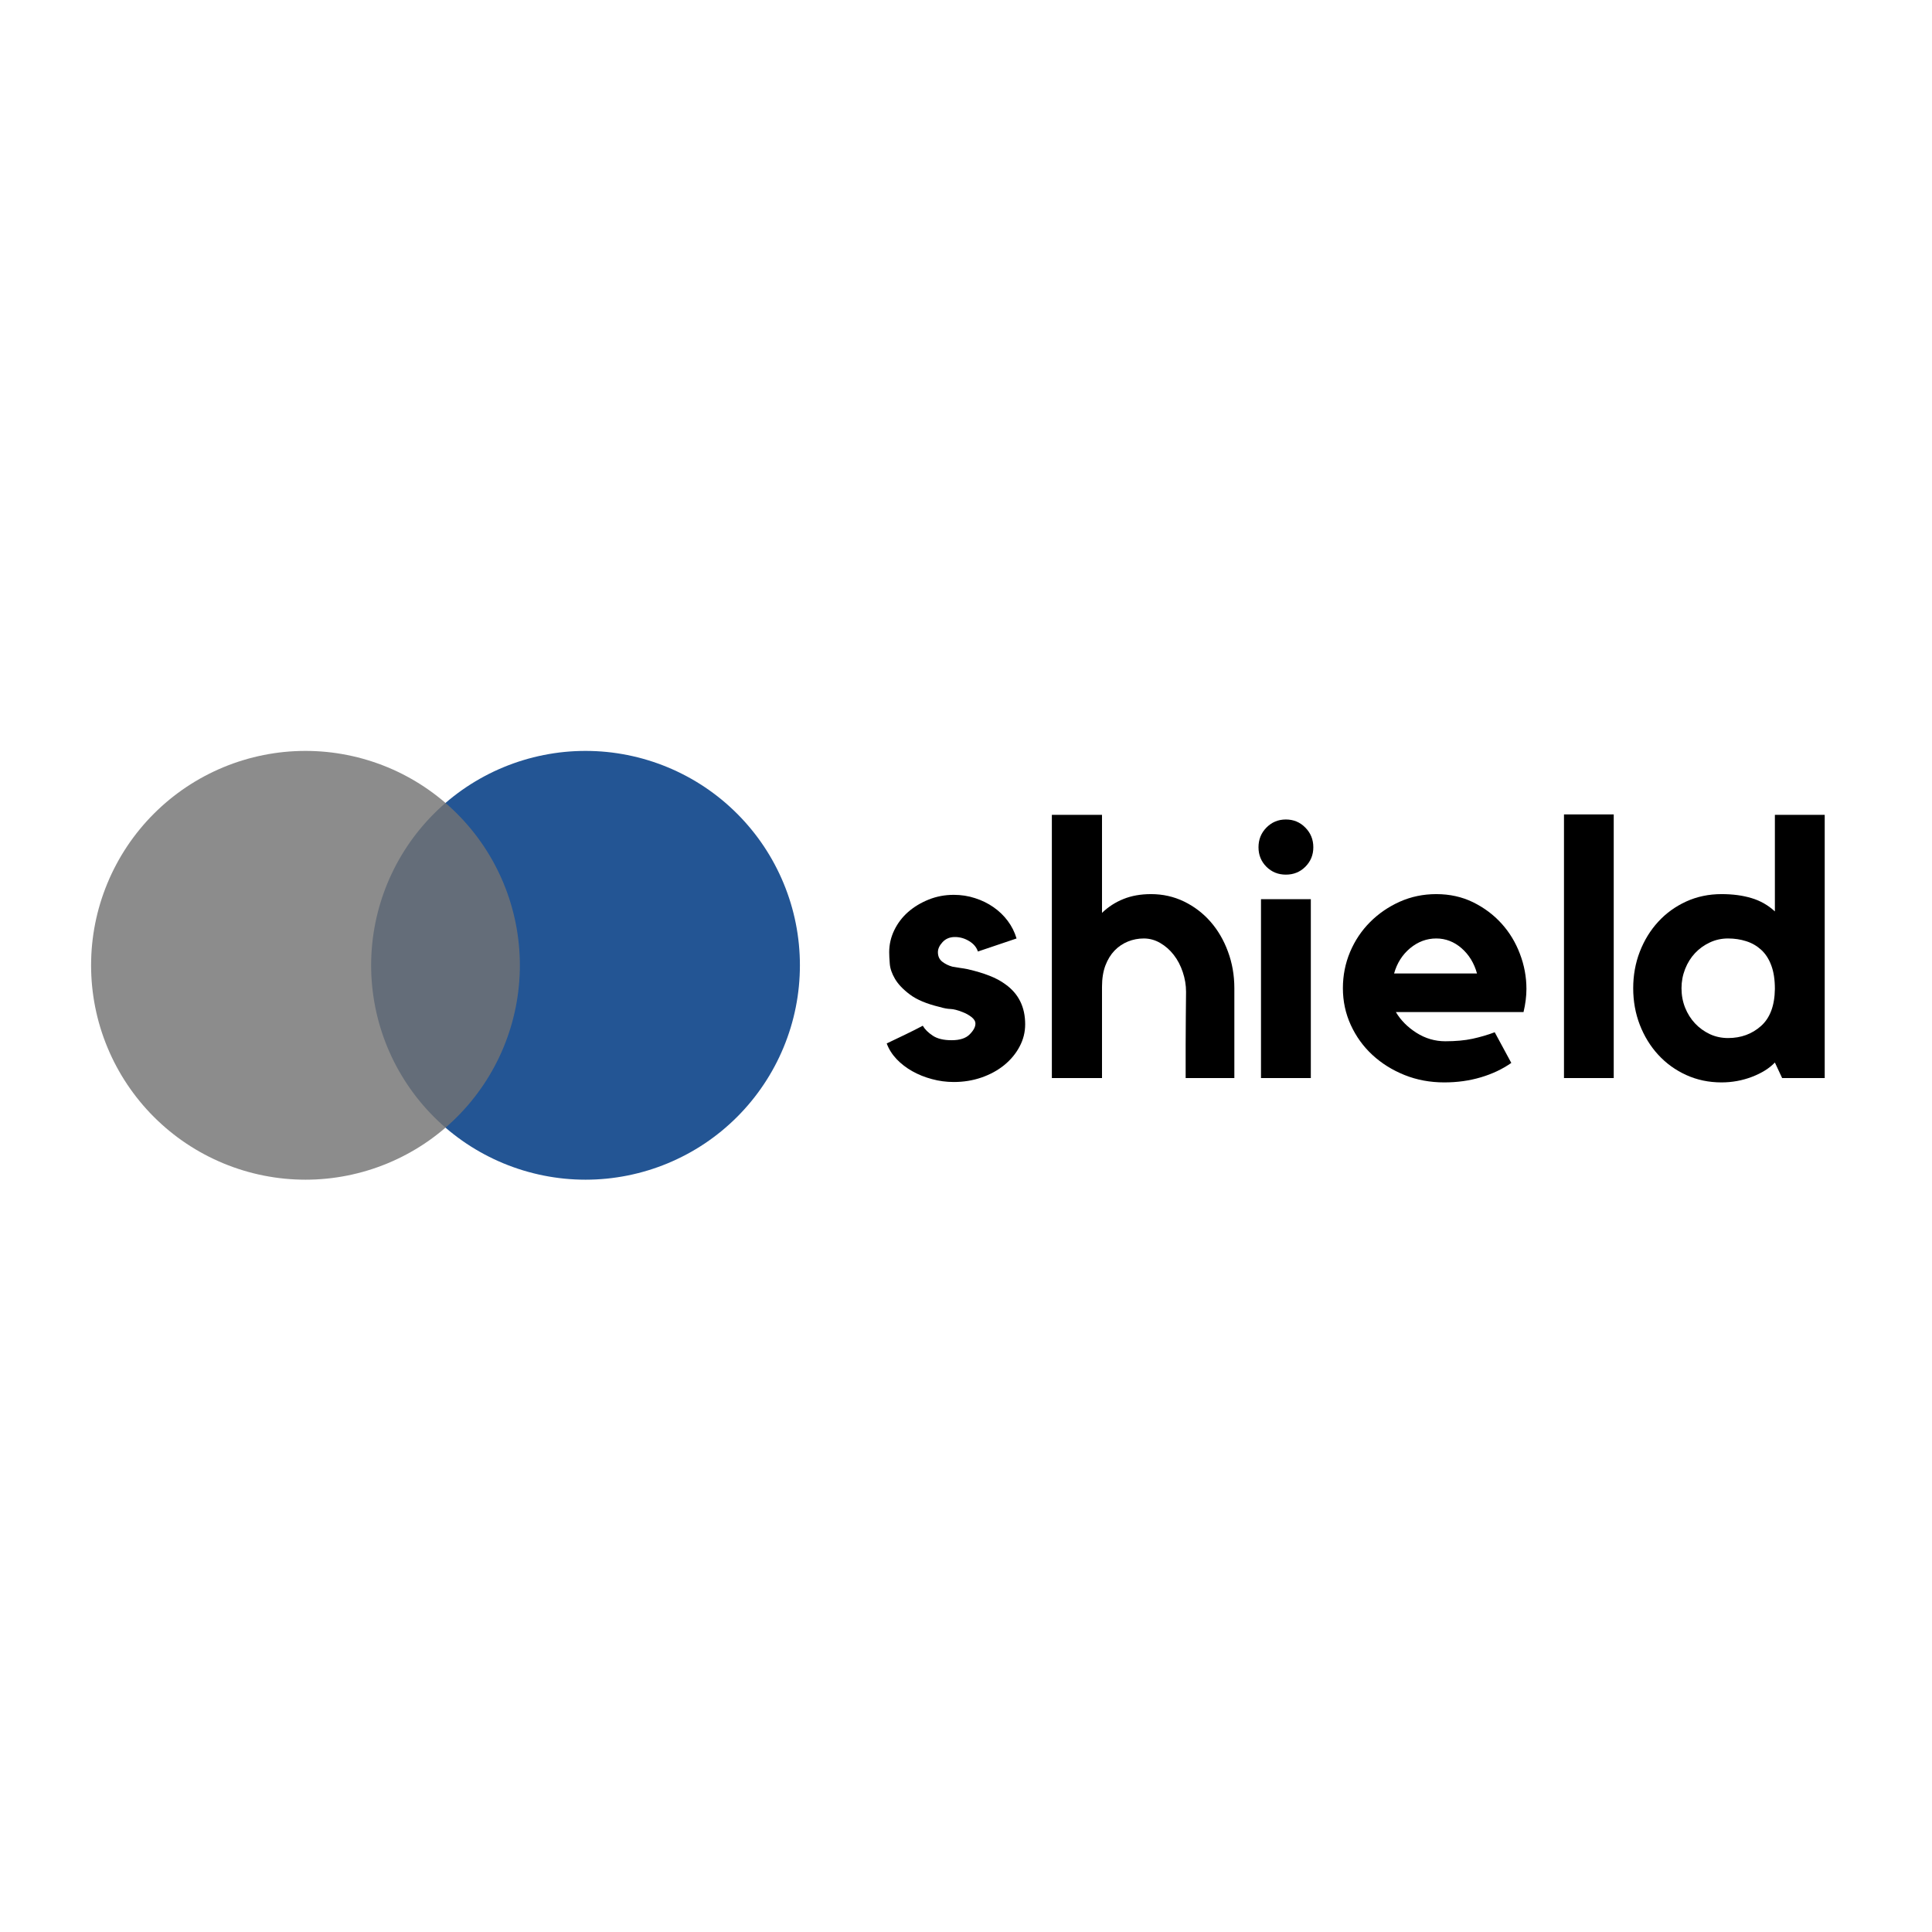
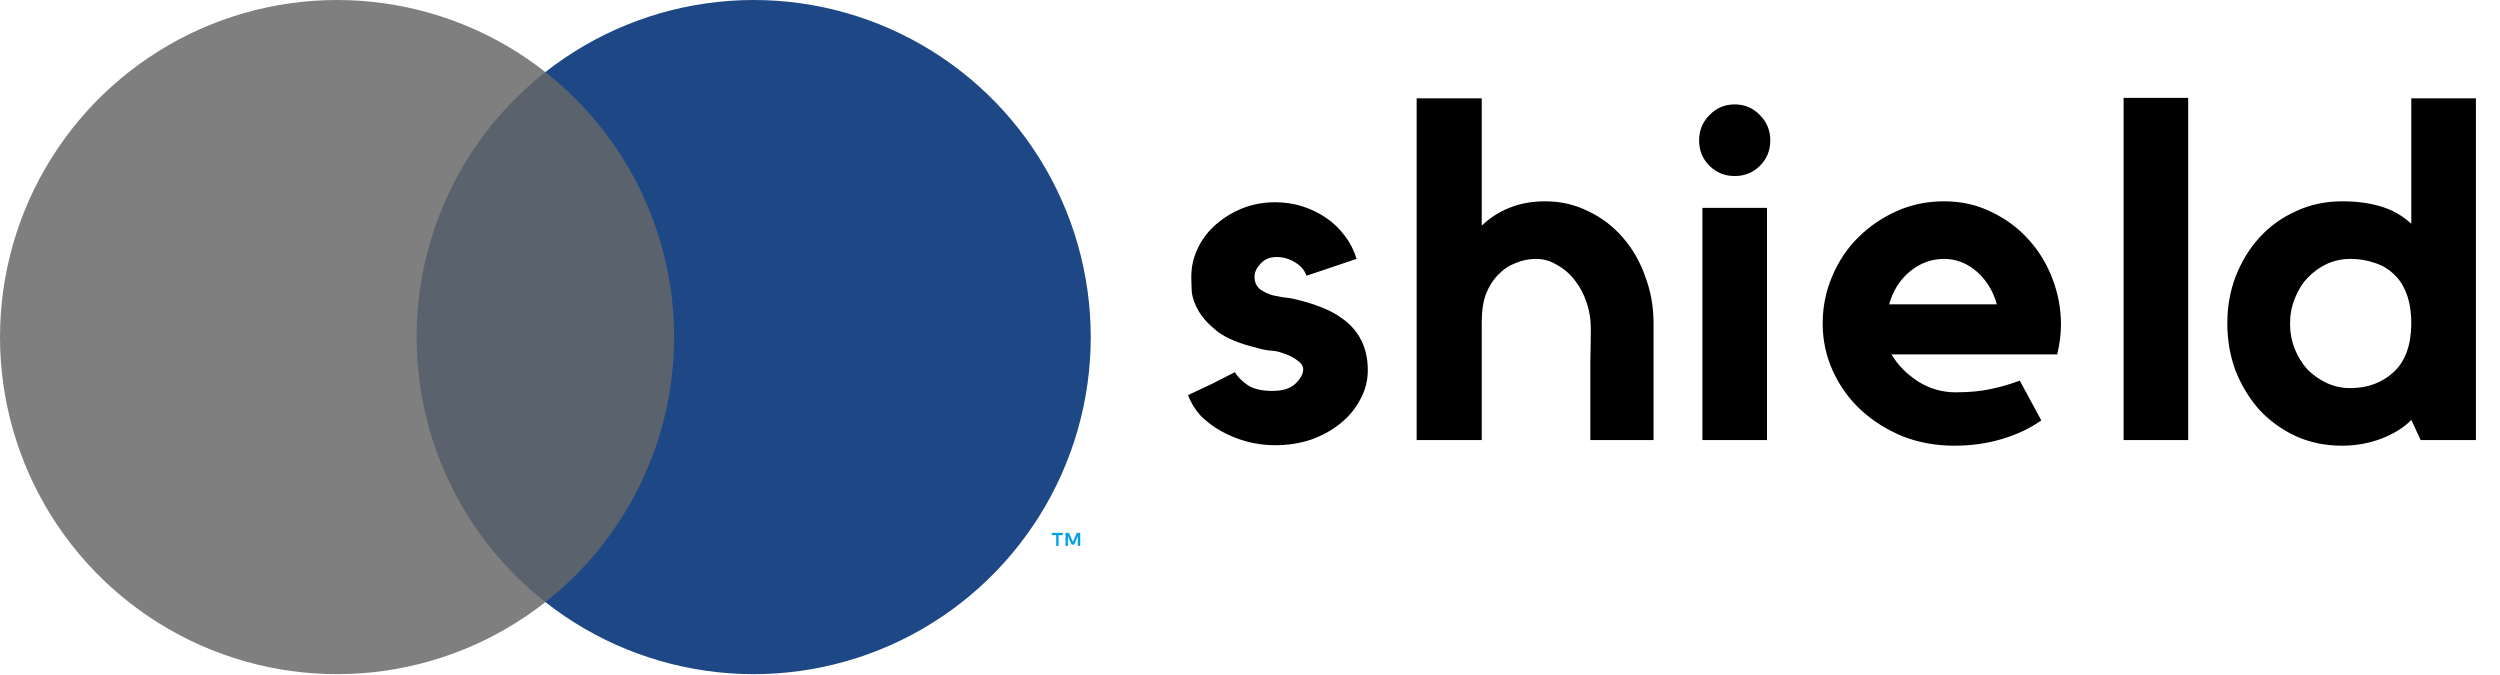
- <svg xmlns="http://www.w3.org/2000/svg" xmlns:xlink="http://www.w3.org/1999/xlink" width="375pt" height="375pt" viewBox="0 0 375 375" version="1.2">
-   <defs>
-     <g>
-       <symbol overflow="visible" id="glyph0-0">
-         <path style="stroke:none;" d="" />
-       </symbol>
-       <symbol overflow="visible" id="glyph0-1">
-         <path style="stroke:none;" d="M 25.203 -18.203 C 27.766 -16.379 29.047 -13.789 29.047 -10.438 C 29.047 -8.895 28.68 -7.445 27.953 -6.094 C 27.234 -4.738 26.242 -3.547 24.984 -2.516 C 23.723 -1.492 22.254 -0.691 20.578 -0.109 C 18.898 0.473 17.102 0.766 15.188 0.766 C 13.738 0.766 12.328 0.578 10.953 0.203 C 9.578 -0.16 8.305 -0.672 7.141 -1.328 C 5.973 -1.984 4.957 -2.766 4.094 -3.672 C 3.227 -4.586 2.586 -5.602 2.172 -6.719 C 3.242 -7.227 4.43 -7.797 5.734 -8.422 C 7.047 -9.055 8.191 -9.633 9.172 -10.156 C 9.586 -9.445 10.238 -8.801 11.125 -8.219 C 12.008 -7.633 13.223 -7.344 14.766 -7.344 C 16.359 -7.344 17.523 -7.719 18.266 -8.469 C 19.016 -9.219 19.391 -9.914 19.391 -10.562 C 19.391 -11.031 19.129 -11.461 18.609 -11.859 C 18.098 -12.254 17.52 -12.57 16.875 -12.812 C 15.938 -13.188 15.164 -13.383 14.562 -13.406 C 13.957 -13.426 13.254 -13.555 12.453 -13.797 C 9.941 -14.398 8.02 -15.203 6.688 -16.203 C 5.352 -17.203 4.383 -18.219 3.781 -19.25 C 3.176 -20.281 2.836 -21.258 2.766 -22.188 C 2.691 -23.125 2.656 -23.875 2.656 -24.438 C 2.656 -25.926 2.984 -27.348 3.641 -28.703 C 4.297 -30.055 5.191 -31.234 6.328 -32.234 C 7.473 -33.234 8.801 -34.035 10.312 -34.641 C 11.832 -35.254 13.457 -35.562 15.188 -35.562 C 16.633 -35.562 18.008 -35.348 19.312 -34.922 C 20.625 -34.504 21.816 -33.922 22.891 -33.172 C 23.961 -32.43 24.883 -31.547 25.656 -30.516 C 26.426 -29.492 27 -28.352 27.375 -27.094 L 19.875 -24.562 C 19.594 -25.406 19.02 -26.082 18.156 -26.594 C 17.301 -27.113 16.383 -27.375 15.406 -27.375 C 14.426 -27.375 13.629 -27.047 13.016 -26.391 C 12.41 -25.734 12.109 -25.082 12.109 -24.438 C 12.109 -23.633 12.398 -23.008 12.984 -22.562 C 13.566 -22.125 14.207 -21.812 14.906 -21.625 C 15.426 -21.531 15.93 -21.445 16.422 -21.375 C 16.91 -21.312 17.383 -21.234 17.844 -21.141 C 19.477 -20.766 20.891 -20.344 22.078 -19.875 C 23.273 -19.414 24.316 -18.859 25.203 -18.203 Z M 25.203 -18.203 " />
-       </symbol>
-       <symbol overflow="visible" id="glyph0-2">
-         <path style="stroke:none;" d="M 22.469 -35.703 C 24.758 -35.703 26.895 -35.223 28.875 -34.266 C 30.852 -33.305 32.566 -32 34.016 -30.344 C 35.461 -28.688 36.594 -26.75 37.406 -24.531 C 38.227 -22.312 38.641 -19.945 38.641 -17.438 L 38.641 0 L 29.188 0 L 29.188 -6.375 C 29.188 -8.145 29.195 -9.973 29.219 -11.859 C 29.25 -13.754 29.266 -15.379 29.266 -16.734 C 29.266 -18.035 29.051 -19.316 28.625 -20.578 C 28.207 -21.836 27.625 -22.945 26.875 -23.906 C 26.133 -24.863 25.258 -25.633 24.25 -26.219 C 23.25 -26.801 22.188 -27.094 21.062 -27.094 C 19.988 -27.094 18.961 -26.895 17.984 -26.5 C 17.004 -26.102 16.141 -25.52 15.391 -24.75 C 14.648 -23.977 14.055 -23.008 13.609 -21.844 C 13.172 -20.676 12.953 -19.297 12.953 -17.703 L 12.953 0 L 3.219 0 L 3.219 -51.094 L 12.953 -51.094 L 12.953 -32.062 C 14.16 -33.227 15.547 -34.125 17.109 -34.75 C 18.672 -35.383 20.457 -35.703 22.469 -35.703 Z M 22.469 -35.703 " />
-       </symbol>
-       <symbol overflow="visible" id="glyph0-3">
-         <path style="stroke:none;" d="M 13.656 0 L 3.984 0 L 3.984 -34.719 L 13.656 -34.719 Z M 8.812 -39.484 C 7.32 -39.484 6.062 -39.992 5.031 -41.016 C 4.008 -42.047 3.5 -43.305 3.5 -44.797 C 3.5 -46.297 4.008 -47.566 5.031 -48.609 C 6.062 -49.66 7.32 -50.188 8.812 -50.188 C 10.312 -50.188 11.57 -49.66 12.594 -48.609 C 13.625 -47.566 14.141 -46.297 14.141 -44.797 C 14.141 -43.305 13.625 -42.047 12.594 -41.016 C 11.57 -39.992 10.312 -39.484 8.812 -39.484 Z M 8.812 -39.484 " />
-       </symbol>
-       <symbol overflow="visible" id="glyph0-4">
-         <path style="stroke:none;" d="M 20.297 -35.703 C 22.91 -35.703 25.289 -35.176 27.438 -34.125 C 29.582 -33.07 31.426 -31.691 32.969 -29.984 C 34.508 -28.285 35.695 -26.328 36.531 -24.109 C 37.375 -21.898 37.797 -19.629 37.797 -17.297 C 37.797 -15.891 37.609 -14.395 37.234 -12.812 L 12.453 -12.812 C 13.391 -11.227 14.723 -9.883 16.453 -8.781 C 18.18 -7.688 20.047 -7.141 22.047 -7.141 C 24.055 -7.141 25.816 -7.301 27.328 -7.625 C 28.848 -7.957 30.285 -8.379 31.641 -8.891 L 34.859 -2.938 C 33.129 -1.727 31.156 -0.797 28.938 -0.141 C 26.727 0.516 24.363 0.844 21.844 0.844 C 19.082 0.844 16.508 0.363 14.125 -0.594 C 11.75 -1.551 9.676 -2.848 7.906 -4.484 C 6.133 -6.117 4.734 -8.055 3.703 -10.297 C 2.68 -12.535 2.172 -14.914 2.172 -17.438 C 2.172 -19.906 2.633 -22.25 3.562 -24.469 C 4.5 -26.688 5.797 -28.625 7.453 -30.281 C 9.109 -31.938 11.031 -33.254 13.219 -34.234 C 15.414 -35.211 17.773 -35.703 20.297 -35.703 Z M 28.203 -20.297 C 27.648 -22.305 26.648 -23.941 25.203 -25.203 C 23.754 -26.461 22.117 -27.094 20.297 -27.094 C 18.43 -27.094 16.738 -26.461 15.219 -25.203 C 13.707 -23.941 12.672 -22.305 12.109 -20.297 Z M 28.203 -20.297 " />
-       </symbol>
-       <symbol overflow="visible" id="glyph0-5">
-         <path style="stroke:none;" d="M 3.438 -51.172 L 13.094 -51.172 L 13.094 0 L 3.438 0 Z M 3.438 -51.172 " />
-       </symbol>
-       <symbol overflow="visible" id="glyph0-6">
-         <path style="stroke:none;" d="M 38.156 -51.094 L 38.156 0 L 29.891 0 L 28.484 -3.016 C 27.41 -1.891 25.926 -0.961 24.031 -0.234 C 22.145 0.484 20.176 0.844 18.125 0.844 C 15.656 0.844 13.367 0.363 11.266 -0.594 C 9.172 -1.551 7.363 -2.859 5.844 -4.516 C 4.32 -6.172 3.129 -8.109 2.266 -10.328 C 1.41 -12.547 0.984 -14.914 0.984 -17.438 C 0.984 -19.945 1.41 -22.312 2.266 -24.531 C 3.129 -26.75 4.32 -28.688 5.844 -30.344 C 7.363 -32 9.172 -33.305 11.266 -34.266 C 13.367 -35.223 15.656 -35.703 18.125 -35.703 C 20.32 -35.703 22.27 -35.441 23.969 -34.922 C 25.676 -34.41 27.18 -33.551 28.484 -32.344 L 28.484 -51.094 Z M 28.484 -17.297 C 28.484 -19.109 28.25 -20.633 27.781 -21.875 C 27.32 -23.113 26.672 -24.117 25.828 -24.891 C 24.984 -25.66 24.016 -26.219 22.922 -26.562 C 21.828 -26.914 20.648 -27.094 19.391 -27.094 C 18.129 -27.094 16.945 -26.832 15.844 -26.312 C 14.75 -25.801 13.797 -25.113 12.984 -24.25 C 12.172 -23.383 11.531 -22.359 11.062 -21.172 C 10.594 -19.984 10.359 -18.738 10.359 -17.438 C 10.359 -16.082 10.594 -14.82 11.062 -13.656 C 11.531 -12.488 12.172 -11.473 12.984 -10.609 C 13.797 -9.742 14.75 -9.051 15.844 -8.531 C 16.945 -8.02 18.129 -7.766 19.391 -7.766 C 21.91 -7.766 24.047 -8.547 25.797 -10.109 C 27.547 -11.672 28.441 -14.066 28.484 -17.297 Z M 28.484 -17.297 " />
-       </symbol>
-     </g>
-     <filter id="alpha" filterUnits="objectBoundingBox" x="0%" y="0%" width="100%" height="100%">
-       <feColorMatrix type="matrix" in="SourceGraphic" values="0 0 0 0 1 0 0 0 0 1 0 0 0 0 1 0 0 0 1 0" />
-     </filter>
-     <mask id="mask0">
-       <g filter="url(#alpha)">
-         <rect x="0" y="0" width="375" height="375" style="fill:rgb(0%,0%,0%);fill-opacity:0.82;stroke:none;" />
-       </g>
-     </mask>
-     <clipPath id="clip2">
-       <path d="M 0.52 0.68 L 84 0.68 L 84 84 L 0.52 84 Z M 0.52 0.68 " />
-     </clipPath>
-     <clipPath id="clip1">
-       <rect x="0" y="0" width="85" height="85" />
-     </clipPath>
-     <g id="surface5" clip-path="url(#clip1)">
-       <g clip-path="url(#clip2)" clip-rule="nonzero">
-         <path style=" stroke:none;fill-rule:nonzero;fill:rgb(45.099%,45.099%,45.099%);fill-opacity:1;" d="M 42.293 0.75 C 40.93 0.75 39.57 0.816 38.211 0.949 C 36.855 1.082 35.508 1.285 34.172 1.551 C 32.836 1.816 31.516 2.145 30.211 2.543 C 28.906 2.938 27.625 3.395 26.367 3.918 C 25.109 4.438 23.879 5.02 22.676 5.664 C 21.473 6.305 20.305 7.008 19.172 7.762 C 18.039 8.52 16.945 9.332 15.891 10.195 C 14.84 11.059 13.832 11.973 12.867 12.938 C 11.902 13.902 10.988 14.91 10.125 15.965 C 9.258 17.016 8.449 18.109 7.691 19.242 C 6.934 20.379 6.234 21.543 5.594 22.746 C 4.949 23.949 4.367 25.18 3.848 26.438 C 3.324 27.699 2.867 28.98 2.469 30.285 C 2.074 31.586 1.742 32.906 1.477 34.246 C 1.211 35.582 1.012 36.93 0.879 38.285 C 0.746 39.641 0.68 41 0.68 42.363 C 0.68 43.727 0.746 45.086 0.879 46.441 C 1.012 47.797 1.211 49.145 1.477 50.48 C 1.742 51.816 2.074 53.137 2.469 54.441 C 2.867 55.746 3.324 57.027 3.848 58.289 C 4.367 59.547 4.949 60.777 5.594 61.98 C 6.234 63.18 6.934 64.348 7.691 65.48 C 8.449 66.613 9.258 67.707 10.125 68.762 C 10.988 69.816 11.902 70.824 12.867 71.789 C 13.832 72.75 14.84 73.664 15.891 74.531 C 16.945 75.395 18.039 76.207 19.172 76.965 C 20.305 77.719 21.473 78.422 22.676 79.062 C 23.879 79.703 25.109 80.285 26.367 80.809 C 27.625 81.328 28.906 81.789 30.211 82.184 C 31.516 82.578 32.836 82.91 34.172 83.176 C 35.508 83.441 36.855 83.641 38.211 83.777 C 39.57 83.91 40.93 83.977 42.293 83.977 C 43.652 83.977 45.016 83.91 46.371 83.777 C 47.727 83.641 49.074 83.441 50.41 83.176 C 51.746 82.91 53.066 82.578 54.371 82.184 C 55.676 81.789 56.957 81.328 58.215 80.809 C 59.477 80.285 60.707 79.703 61.906 79.062 C 63.109 78.422 64.277 77.719 65.41 76.965 C 66.543 76.207 67.637 75.395 68.691 74.531 C 69.742 73.664 70.754 72.75 71.715 71.789 C 72.68 70.824 73.594 69.816 74.457 68.762 C 75.324 67.707 76.133 66.613 76.891 65.48 C 77.648 64.348 78.348 63.18 78.992 61.98 C 79.633 60.777 80.215 59.547 80.738 58.289 C 81.258 57.027 81.719 55.746 82.113 54.441 C 82.508 53.137 82.84 51.816 83.105 50.48 C 83.371 49.145 83.57 47.797 83.703 46.441 C 83.836 45.086 83.906 43.727 83.906 42.363 C 83.906 41 83.836 39.641 83.703 38.285 C 83.57 36.93 83.371 35.582 83.105 34.246 C 82.84 32.906 82.508 31.586 82.113 30.285 C 81.719 28.98 81.258 27.699 80.738 26.438 C 80.215 25.18 79.633 23.949 78.992 22.746 C 78.348 21.543 77.648 20.379 76.891 19.242 C 76.133 18.109 75.324 17.016 74.457 15.965 C 73.594 14.91 72.68 13.902 71.715 12.938 C 70.754 11.973 69.742 11.059 68.691 10.195 C 67.637 9.332 66.543 8.52 65.41 7.762 C 64.277 7.008 63.109 6.305 61.906 5.664 C 60.707 5.02 59.477 4.438 58.215 3.918 C 56.957 3.395 55.676 2.938 54.371 2.543 C 53.066 2.145 51.746 1.816 50.41 1.551 C 49.074 1.285 47.727 1.082 46.371 0.949 C 45.016 0.816 43.652 0.75 42.293 0.75 Z M 42.293 0.75 " />
-       </g>
-     </g>
-   </defs>
-   <g id="surface1">
-     <rect x="0" y="0" width="375" height="375" style="fill:rgb(100%,100%,100%);fill-opacity:1;stroke:none;" />
-     <rect x="0" y="0" width="375" height="375" style="fill:rgb(100%,100%,100%);fill-opacity:1;stroke:none;" />
-     <rect x="0" y="0" width="375" height="375" style="fill:rgb(100%,100%,100%);fill-opacity:1;stroke:none;" />
-     <path style=" stroke:none;fill-rule:nonzero;fill:rgb(13.73%,33.33%,58.04%);fill-opacity:1;" d="M 113.648 145.75 C 112.285 145.75 110.926 145.816 109.57 145.949 C 108.215 146.082 106.867 146.285 105.531 146.551 C 104.195 146.816 102.875 147.145 101.57 147.543 C 100.266 147.938 98.984 148.395 97.727 148.918 C 96.465 149.438 95.234 150.02 94.035 150.664 C 92.832 151.305 91.664 152.008 90.531 152.762 C 89.398 153.52 88.305 154.332 87.25 155.195 C 86.195 156.059 85.188 156.973 84.227 157.938 C 83.262 158.902 82.348 159.91 81.484 160.965 C 80.617 162.016 79.809 163.109 79.051 164.242 C 78.293 165.379 77.594 166.543 76.949 167.746 C 76.309 168.949 75.727 170.18 75.203 171.438 C 74.684 172.699 74.223 173.98 73.828 175.285 C 73.434 176.586 73.102 177.906 72.836 179.246 C 72.57 180.582 72.371 181.93 72.238 183.285 C 72.105 184.641 72.035 186 72.035 187.363 C 72.035 188.727 72.105 190.086 72.238 191.441 C 72.371 192.797 72.57 194.145 72.836 195.48 C 73.102 196.816 73.434 198.137 73.828 199.441 C 74.223 200.746 74.684 202.027 75.203 203.289 C 75.727 204.547 76.309 205.777 76.949 206.98 C 77.594 208.18 78.293 209.348 79.051 210.48 C 79.809 211.613 80.617 212.707 81.484 213.762 C 82.348 214.816 83.262 215.824 84.227 216.789 C 85.188 217.75 86.195 218.664 87.25 219.531 C 88.305 220.395 89.398 221.207 90.531 221.965 C 91.664 222.719 92.832 223.422 94.035 224.062 C 95.234 224.703 96.465 225.285 97.727 225.809 C 98.984 226.328 100.266 226.789 101.57 227.184 C 102.875 227.578 104.195 227.91 105.531 228.176 C 106.867 228.441 108.215 228.641 109.57 228.777 C 110.926 228.91 112.285 228.977 113.648 228.977 C 115.012 228.977 116.371 228.91 117.73 228.777 C 119.086 228.641 120.43 228.441 121.77 228.176 C 123.105 227.91 124.426 227.578 125.73 227.184 C 127.035 226.789 128.316 226.328 129.574 225.809 C 130.832 225.285 132.062 224.703 133.266 224.062 C 134.469 223.422 135.637 222.719 136.77 221.965 C 137.902 221.207 138.996 220.395 140.051 219.531 C 141.102 218.664 142.109 217.75 143.074 216.789 C 144.039 215.824 144.953 214.816 145.816 213.762 C 146.684 212.707 147.492 211.613 148.25 210.48 C 149.008 209.348 149.707 208.18 150.348 206.98 C 150.992 205.777 151.574 204.547 152.094 203.289 C 152.617 202.027 153.074 200.746 153.473 199.441 C 153.867 198.137 154.199 196.816 154.465 195.48 C 154.73 194.145 154.93 192.797 155.062 191.441 C 155.195 190.086 155.262 188.727 155.262 187.363 C 155.262 186 155.195 184.641 155.062 183.285 C 154.93 181.93 154.73 180.582 154.465 179.246 C 154.199 177.906 153.867 176.586 153.473 175.285 C 153.074 173.98 152.617 172.699 152.094 171.438 C 151.574 170.18 150.992 168.949 150.348 167.746 C 149.707 166.543 149.008 165.379 148.25 164.242 C 147.492 163.109 146.684 162.016 145.816 160.965 C 144.953 159.91 144.039 158.902 143.074 157.938 C 142.109 156.973 141.102 156.059 140.051 155.195 C 138.996 154.332 137.902 153.52 136.77 152.762 C 135.637 152.008 134.469 151.305 133.266 150.664 C 132.062 150.02 130.832 149.438 129.574 148.918 C 128.316 148.395 127.035 147.938 125.73 147.543 C 124.426 147.145 123.105 146.816 121.77 146.551 C 120.43 146.285 119.086 146.082 117.73 145.949 C 116.371 145.816 115.012 145.75 113.648 145.75 Z M 113.648 145.75 " />
-     <use xlink:href="#surface5" transform="matrix(1,0,0,1,17,145)" mask="url(#mask0)" />
-     <g style="fill:rgb(0%,0%,0%);fill-opacity:1;">
-       <use xlink:href="#glyph0-1" x="169.938" y="209.25" />
-     </g>
-     <g style="fill:rgb(0%,0%,0%);fill-opacity:1;">
-       <use xlink:href="#glyph0-2" x="200.946" y="209.25" />
-     </g>
-     <g style="fill:rgb(0%,0%,0%);fill-opacity:1;">
-       <use xlink:href="#glyph0-3" x="240.774" y="209.25" />
-     </g>
-     <g style="fill:rgb(0%,0%,0%);fill-opacity:1;">
-       <use xlink:href="#glyph0-4" x="258.483" y="209.25" />
-     </g>
-     <g style="fill:rgb(0%,0%,0%);fill-opacity:1;">
-       <use xlink:href="#glyph0-5" x="300.13" y="209.25" />
-     </g>
-     <g style="fill:rgb(0%,0%,0%);fill-opacity:1;">
-       <use xlink:href="#glyph0-6" x="316.02" y="209.25" />
-     </g>
-   </g>
+ <svg xmlns="http://www.w3.org/2000/svg" width="267" height="72" viewBox="0 0 267 72" fill="none">
+   <path d="M73.997 7.697H42.497V64.303H73.997V7.697Z" fill="#5A626D" />
+   <path d="M44.497 36C44.492 30.548 45.727 25.167 48.11 20.264C50.492 15.36 53.959 11.063 58.247 7.697C52.936 3.522 46.558 0.926 39.842 0.206C33.126 -0.515 26.342 0.668 20.266 3.62C14.191 6.573 9.068 11.175 5.484 16.901C1.901 22.626 0 29.245 0 36C0 42.755 1.901 49.374 5.484 55.099C9.068 60.825 14.191 65.427 20.266 68.38C26.342 71.332 33.126 72.515 39.842 71.794C46.558 71.073 52.936 68.478 58.247 64.303C53.959 60.937 50.492 56.64 48.11 51.736C45.727 46.833 44.492 41.452 44.497 36Z" fill="#7F7F7F" />
+   <path d="M113.058 58.308V57.149H113.525V56.913H112.335V57.149H112.802V58.308H113.058ZM115.368 58.308V56.91H115.003L114.584 57.872L114.164 56.91H113.799V58.308H114.057V57.254L114.45 58.163H114.717L115.111 57.252V58.308H115.368Z" fill="#00A2E5" />
+   <path d="M116.492 36C116.492 42.755 114.592 49.373 111.009 55.099C107.425 60.825 102.303 65.427 96.227 68.38C90.152 71.332 83.368 72.515 76.652 71.794C69.936 71.073 63.558 68.478 58.247 64.303C62.532 60.934 65.996 56.636 68.377 51.733C70.759 46.83 71.997 41.451 71.997 36C71.997 30.549 70.759 25.17 68.377 20.267C65.996 15.364 62.532 11.066 58.247 7.697C63.558 3.522 69.936 0.926 76.652 0.206C83.368 -0.515 90.152 0.668 96.227 3.62C102.303 6.573 107.425 11.175 111.009 16.901C114.592 22.627 116.492 29.245 116.492 36Z" fill="#1E4786" />
+   <path d="M143.331 34C145.164 35.3 146.081 37.15 146.081 39.55C146.081 40.65 145.814 41.683 145.281 42.65C144.781 43.617 144.081 44.467 143.181 45.2C142.281 45.933 141.231 46.517 140.031 46.95C138.831 47.35 137.548 47.55 136.181 47.55C135.148 47.55 134.131 47.417 133.131 47.15C132.164 46.883 131.264 46.517 130.431 46.05C129.598 45.583 128.864 45.033 128.231 44.4C127.631 43.733 127.181 43 126.881 42.2C127.648 41.833 128.498 41.433 129.431 41C130.364 40.533 131.181 40.117 131.881 39.75C132.181 40.25 132.648 40.717 133.281 41.15C133.914 41.55 134.781 41.75 135.881 41.75C137.014 41.75 137.848 41.483 138.381 40.95C138.914 40.417 139.181 39.917 139.181 39.45C139.181 39.117 138.998 38.817 138.631 38.55C138.264 38.25 137.848 38.017 137.381 37.85C136.714 37.583 136.164 37.45 135.731 37.45C135.298 37.417 134.798 37.317 134.231 37.15C132.431 36.717 131.048 36.15 130.081 35.45C129.148 34.717 128.464 33.983 128.031 33.25C127.598 32.517 127.348 31.817 127.281 31.15C127.248 30.483 127.231 29.95 127.231 29.55C127.231 28.483 127.464 27.467 127.931 26.5C128.398 25.533 129.031 24.7 129.831 24C130.664 23.267 131.614 22.683 132.681 22.25C133.781 21.817 134.948 21.6 136.181 21.6C137.214 21.6 138.198 21.75 139.131 22.05C140.064 22.35 140.914 22.767 141.681 23.3C142.448 23.833 143.098 24.467 143.631 25.2C144.198 25.933 144.614 26.75 144.881 27.65L139.531 29.45C139.331 28.85 138.914 28.367 138.281 28C137.681 27.633 137.031 27.45 136.331 27.45C135.631 27.45 135.064 27.683 134.631 28.15C134.198 28.617 133.981 29.083 133.981 29.55C133.981 30.117 134.181 30.567 134.581 30.9C135.014 31.2 135.481 31.417 135.981 31.55C136.348 31.617 136.698 31.683 137.031 31.75C137.398 31.783 137.748 31.833 138.081 31.9C139.248 32.167 140.248 32.467 141.081 32.8C141.948 33.133 142.698 33.533 143.331 34ZM165.049 21.5C166.682 21.5 168.199 21.85 169.599 22.55C171.032 23.217 172.266 24.15 173.299 25.35C174.332 26.517 175.132 27.9 175.699 29.5C176.299 31.067 176.599 32.75 176.599 34.55V47H169.849V42.45C169.849 41.183 169.849 39.883 169.849 38.55C169.882 37.183 169.899 36.017 169.899 35.05C169.899 34.117 169.749 33.2 169.449 32.3C169.149 31.4 168.732 30.617 168.199 29.95C167.666 29.25 167.032 28.7 166.299 28.3C165.599 27.867 164.849 27.65 164.049 27.65C163.282 27.65 162.549 27.8 161.849 28.1C161.149 28.367 160.532 28.783 159.999 29.35C159.466 29.883 159.032 30.567 158.699 31.4C158.399 32.233 158.249 33.217 158.249 34.35V47H151.299V10.5H158.249V24.1C159.116 23.267 160.099 22.633 161.199 22.2C162.332 21.733 163.616 21.5 165.049 21.5ZM188.716 47H181.816V22.2H188.716V47ZM185.266 18.8C184.199 18.8 183.299 18.433 182.566 17.7C181.832 16.967 181.466 16.067 181.466 15C181.466 13.933 181.832 13.033 182.566 12.3C183.299 11.533 184.199 11.15 185.266 11.15C186.332 11.15 187.232 11.533 187.966 12.3C188.699 13.033 189.066 13.933 189.066 15C189.066 16.067 188.699 16.967 187.966 17.7C187.232 18.433 186.332 18.8 185.266 18.8ZM207.612 21.5C209.479 21.5 211.179 21.883 212.712 22.65C214.246 23.383 215.562 24.367 216.662 25.6C217.762 26.8 218.612 28.2 219.212 29.8C219.812 31.367 220.112 32.983 220.112 34.65C220.112 35.65 219.979 36.717 219.712 37.85H202.012C202.679 38.983 203.629 39.95 204.862 40.75C206.096 41.517 207.429 41.9 208.862 41.9C210.296 41.9 211.546 41.783 212.612 41.55C213.712 41.317 214.746 41.017 215.712 40.65L218.012 44.9C216.779 45.767 215.362 46.433 213.762 46.9C212.196 47.367 210.512 47.6 208.712 47.6C206.746 47.6 204.912 47.267 203.212 46.6C201.512 45.9 200.029 44.967 198.762 43.8C197.496 42.633 196.496 41.25 195.762 39.65C195.029 38.05 194.662 36.35 194.662 34.55C194.662 32.783 194.996 31.117 195.662 29.55C196.329 27.95 197.246 26.567 198.412 25.4C199.612 24.2 200.996 23.25 202.562 22.55C204.129 21.85 205.812 21.5 207.612 21.5ZM213.262 32.5C212.862 31.067 212.146 29.9 211.112 29C210.079 28.1 208.912 27.65 207.612 27.65C206.279 27.65 205.062 28.1 203.962 29C202.896 29.9 202.162 31.067 201.762 32.5H213.262ZM226.799 10.45H233.699V47H226.799V10.45ZM264.427 10.5V47H258.527L257.527 44.85C256.76 45.65 255.693 46.317 254.327 46.85C252.993 47.35 251.593 47.6 250.127 47.6C248.36 47.6 246.727 47.267 245.227 46.6C243.727 45.9 242.427 44.967 241.327 43.8C240.26 42.6 239.41 41.217 238.777 39.65C238.177 38.05 237.877 36.35 237.877 34.55C237.877 32.75 238.177 31.067 238.777 29.5C239.41 27.9 240.26 26.517 241.327 25.35C242.427 24.15 243.727 23.217 245.227 22.55C246.727 21.85 248.36 21.5 250.127 21.5C251.693 21.5 253.077 21.683 254.277 22.05C255.51 22.417 256.593 23.033 257.527 23.9V10.5H264.427ZM257.527 34.65C257.527 33.35 257.36 32.267 257.027 31.4C256.693 30.5 256.227 29.783 255.627 29.25C255.027 28.683 254.327 28.283 253.527 28.05C252.76 27.783 251.927 27.65 251.027 27.65C250.127 27.65 249.277 27.833 248.477 28.2C247.71 28.567 247.027 29.067 246.427 29.7C245.86 30.3 245.41 31.033 245.077 31.9C244.743 32.733 244.577 33.617 244.577 34.55C244.577 35.517 244.743 36.417 245.077 37.25C245.41 38.083 245.86 38.817 246.427 39.45C247.027 40.05 247.71 40.533 248.477 40.9C249.277 41.267 250.127 41.45 251.027 41.45C252.827 41.45 254.343 40.9 255.577 39.8C256.843 38.667 257.493 36.95 257.527 34.65Z" fill="black" />
</svg>
